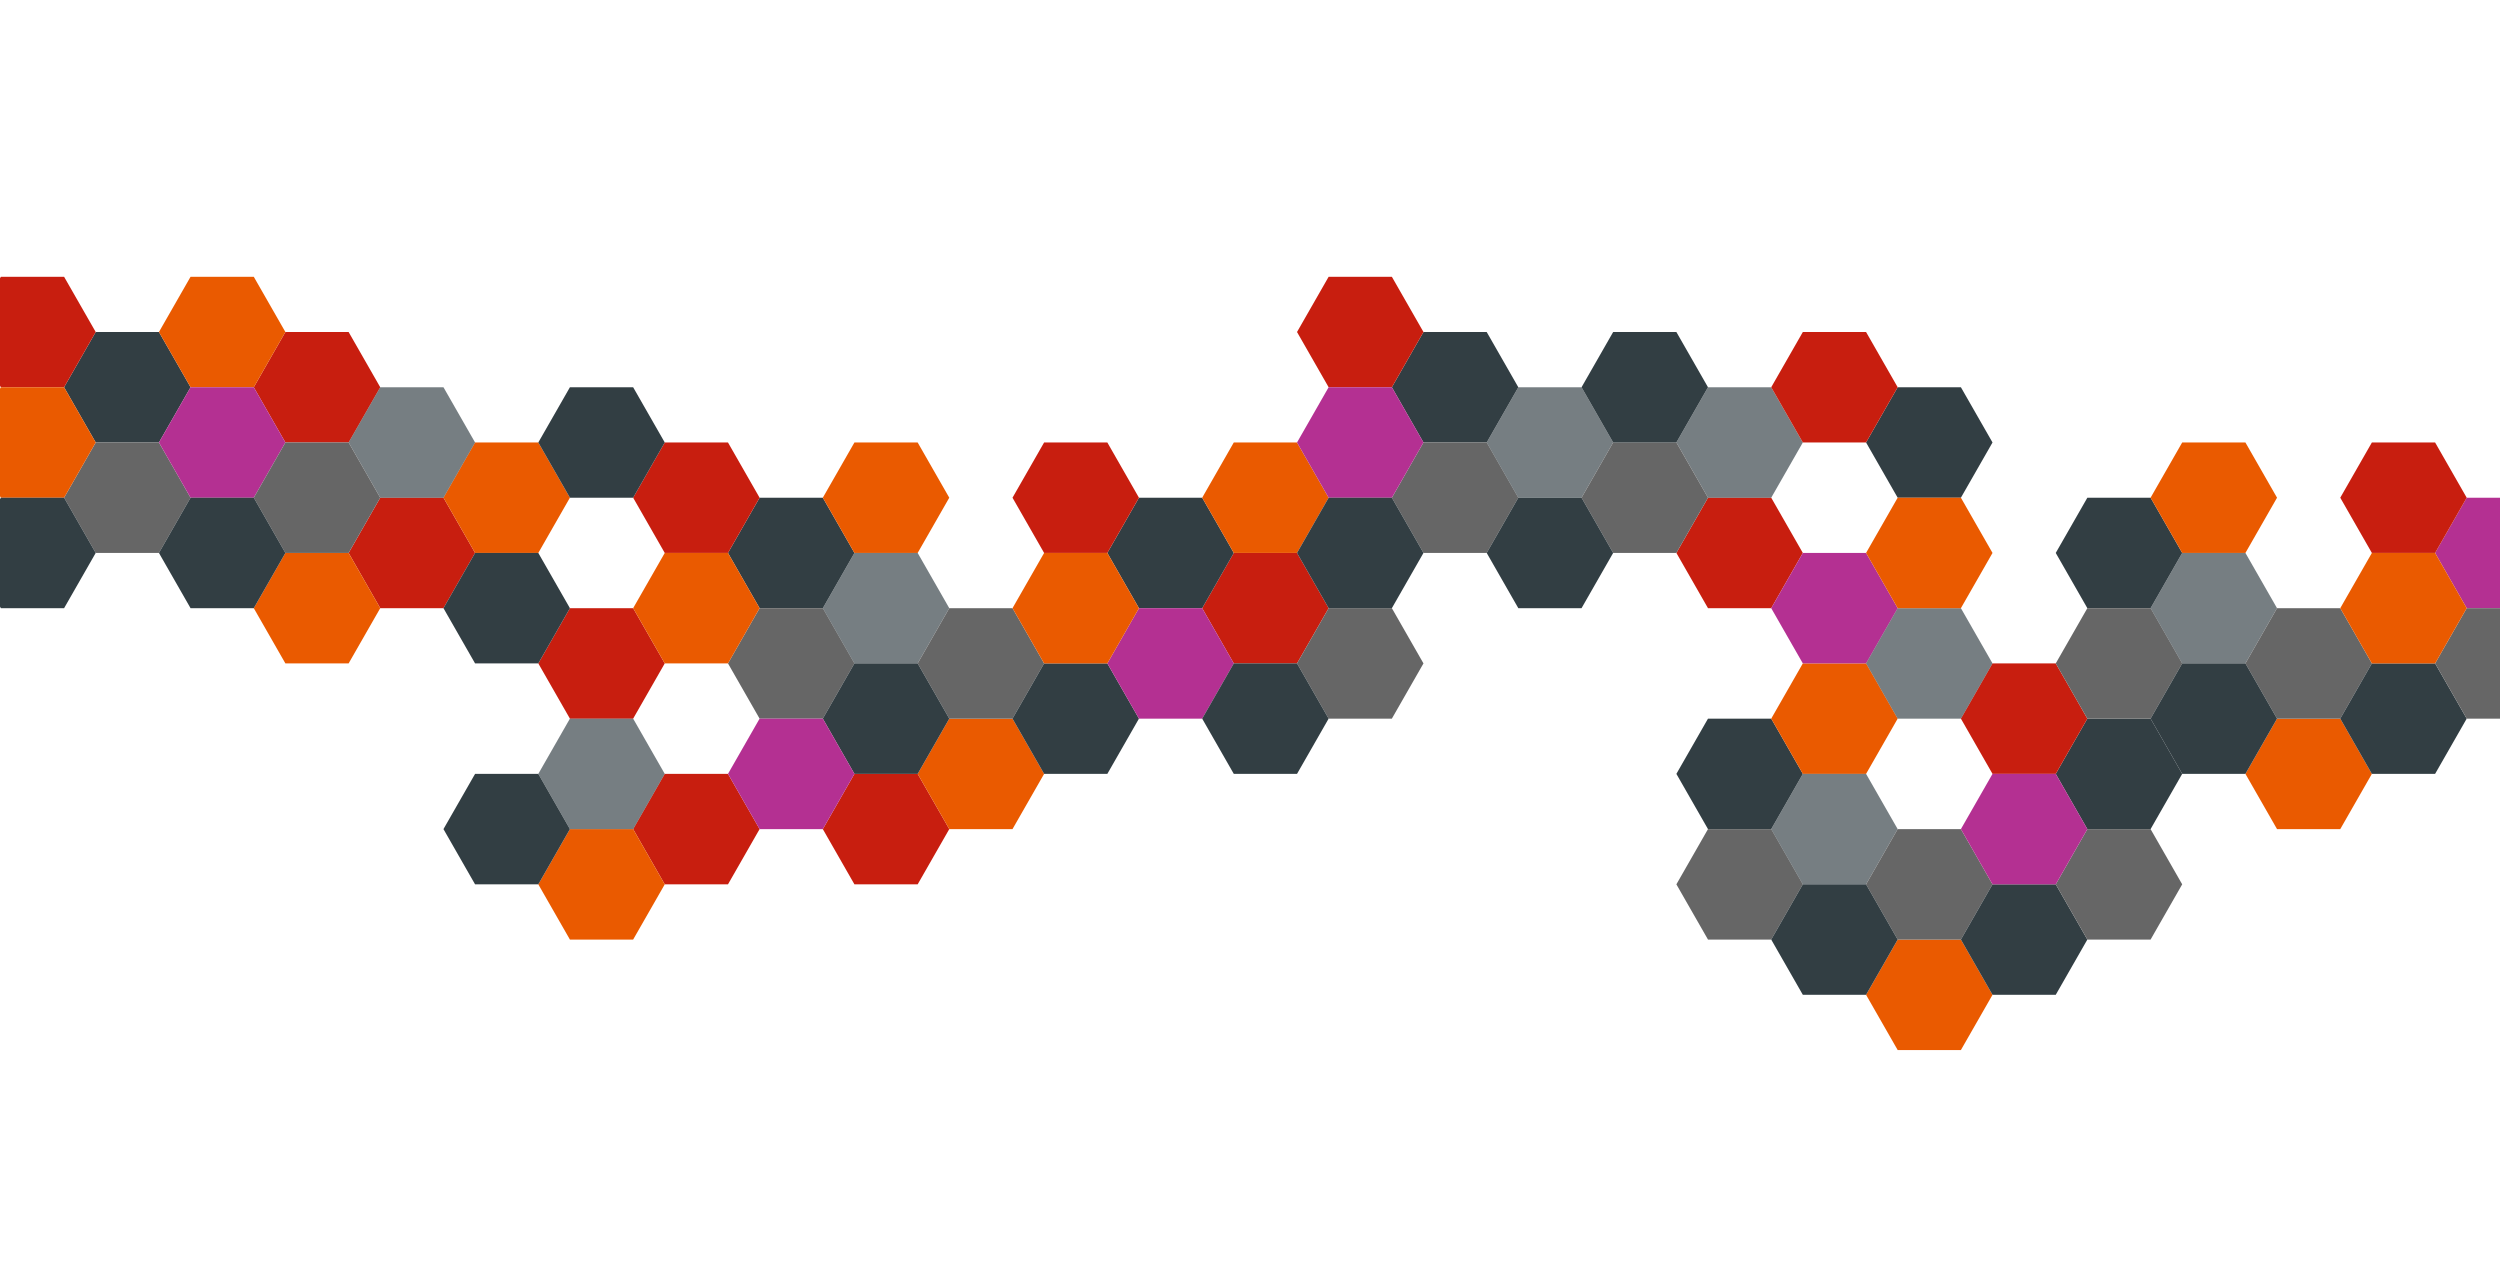
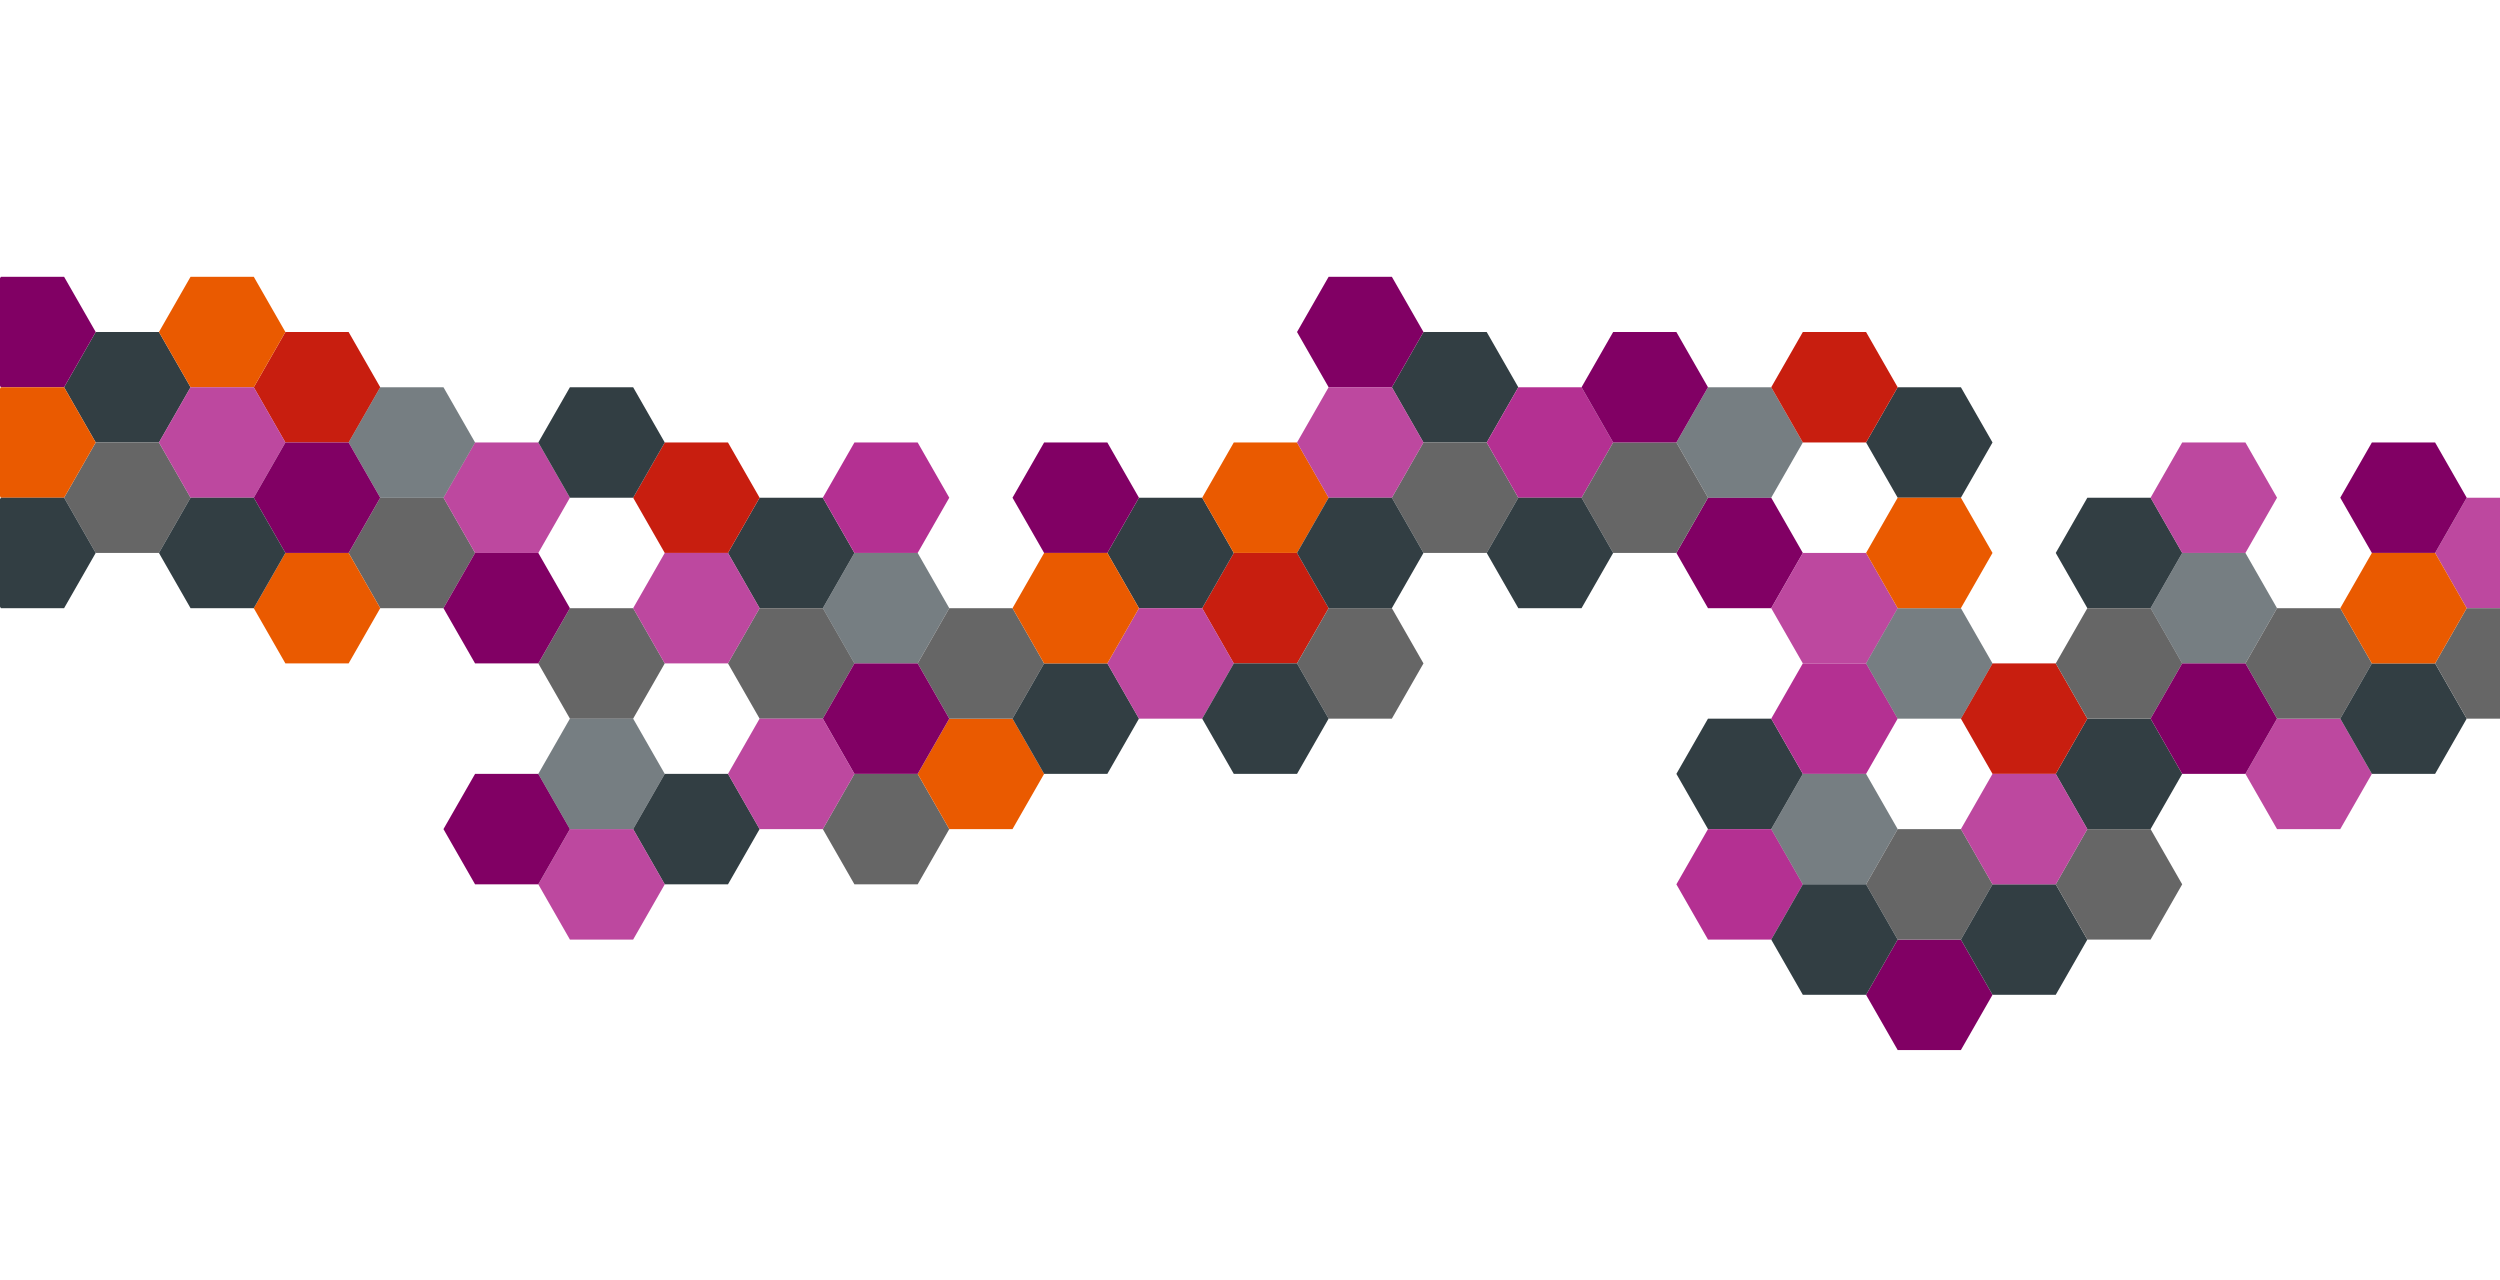
<svg xmlns="http://www.w3.org/2000/svg" version="1.1" id="svg3713" xml:space="preserve" width="5733.333" height="2933.333" viewBox="0 0 5733.333 2933.333">
  <defs id="defs3717" />
  <g id="g3721" transform="matrix(1.333333,0,0,-1.333333,0,2933.333)">
    <path id="path3741" style="fill:#c81e0f;fill-opacity:1;fill-rule:nonzero;stroke:none;stroke-width:0.5" d="m 599.625,1628.937 54.375,-95 -54.375,-95 h -108.75 l -54.375,95 54.375,95 z" />
-     <path id="path3741-7" style="fill:#c81e0f;fill-opacity:1;fill-rule:nonzero;stroke:none;stroke-width:0.5" d="m 762.75,1343.937 54.375,-95 -54.375,-95 H 654 l -54.375,95 54.375,95 z" />
-     <path id="path3741-7-9" style="fill:#c81e0f;fill-opacity:1;fill-rule:nonzero;stroke:none;stroke-width:0.5" d="m 1089,1153.937 54.375,-95 -54.375,-95 H 980.25 l -54.375,95 54.375,95 z" />
+     <path id="path3741-7" style="fill:#666666;fill-opacity:1;fill-rule:nonzero;stroke:none;stroke-width:0.5" d="m 762.75,1343.937 54.375,-95 -54.375,-95 H 654 l -54.375,95 54.375,95 z" />
+     <path id="path3741-7-9" style="fill:#666666;fill-opacity:1;fill-rule:nonzero;stroke:none;stroke-width:0.5" d="m 1089,1153.937 54.375,-95 -54.375,-95 H 980.25 l -54.375,95 54.375,95 z" />
    <path id="path3741-7-4" style="fill:#c81e0f;fill-opacity:1;fill-rule:nonzero;stroke:none;stroke-width:0.5" d="m 2230.875,1248.938 54.375,-95 -54.375,-95 h -108.75 l -54.375,95 54.375,95 z" />
-     <path id="path3741-7-1" style="fill:#c81e0f;fill-opacity:1;fill-rule:nonzero;stroke:none;stroke-width:0.5" d="m 1578.375,868.937 54.375,-95 -54.375,-95 h -108.75 l -54.375,95 54.375,95 z" />
-     <path id="path3741-7-1-3" style="fill:#c81e0f;fill-opacity:1;fill-rule:nonzero;stroke:none;stroke-width:0.5" d="m 3046.5,1343.938 54.375,-95 -54.375,-95 h -108.75 l -54.375,95 54.375,95 z" />
-     <path id="path3741-7-1-32" style="fill:#c81e0f;fill-opacity:1;fill-rule:nonzero;stroke:none;stroke-width:0.5" d="m 1252.125,868.938 54.375,-95 -54.375,-95 h -108.75 l -54.375,95 54.375,95 z" />
+     <path id="path3741-7-1" style="fill:#666666;fill-opacity:1;fill-rule:nonzero;stroke:none;stroke-width:0.5" d="m 1578.375,868.937 54.375,-95 -54.375,-95 h -108.75 l -54.375,95 54.375,95 z" />
+     <path id="path3741-7-1-3" style="fill:#810064;fill-opacity:1;fill-rule:nonzero;stroke:none;stroke-width:0.5" d="m 3046.5,1343.938 54.375,-95 -54.375,-95 h -108.75 l -54.375,95 54.375,95 z" />
+     <path id="path3741-7-1-32" style="fill:#263238;fill-opacity:0.941;fill-rule:nonzero;stroke:none;stroke-width:0.5" d="m 1252.125,868.938 54.375,-95 -54.375,-95 h -108.75 l -54.375,95 54.375,95 z" />
    <g id="g3727" transform="matrix(0.5,0,0,0.5,54.875,1533.937)" />
    <g id="g3731" transform="matrix(0.5,0,0,0.5,273.375,1628.937)">
      <path d="M 0,0 108.75,-190 0,-380 H -217.5 L -326.25,-190 -217.5,0 Z" style="fill:#263238;fill-opacity:0.941;fill-rule:nonzero;stroke:none" id="path3733" />
    </g>
    <g id="g3735" transform="matrix(0.5,0,0,0.5,273.375,1438.937)">
      <path d="M 0,0 108.75,-190 0,-380 H -217.5 L -326.25,-190 -217.5,0 Z" style="fill:#666666;fill-opacity:1;fill-rule:nonzero;stroke:none" id="path3737" />
    </g>
    <path id="path3745" style="fill:#ea5a00;fill-opacity:1;fill-rule:nonzero;stroke:none;stroke-width:0.5" d="m 436.5,1723.937 54.375,-95 -54.375,-95 H 327.75 l -54.375,95 54.375,95 z" />
    <path id="path3745-9" style="fill:#ea5a00;fill-opacity:1;fill-rule:nonzero;stroke:none;stroke-width:0.5" d="m 599.625,1248.937 54.375,-95 -54.375,-95 h -108.75 l -54.375,95 54.375,95 z" />
-     <path id="path3745-2" style="fill:#ea5a00;fill-opacity:1;fill-rule:nonzero;stroke:none;stroke-width:0.5" d="m 925.875,1438.937 54.375,-95 -54.375,-95 h -108.75 l -54.375,95 54.375,95 z" />
+     <path id="path3745-2" style="fill:#b43092;fill-opacity:0.882;fill-rule:nonzero;stroke:none;stroke-width:0.5" d="m 925.875,1438.937 54.375,-95 -54.375,-95 h -108.75 l -54.375,95 54.375,95 z" />
    <g transform="matrix(0.5,0,0,0.5,1415.25,1343.937)" id="g3731-5">
      <path id="path3733-6" style="fill:#263238;fill-opacity:0.941;fill-rule:nonzero;stroke:none" d="M 0,0 108.75,-190 0,-380 H -217.5 L -326.25,-190 -217.5,0 Z" />
    </g>
    <g transform="matrix(0.5,0,0,0.5,1415.25,1153.938)" id="g3735-2">
      <path id="path3737-16" style="fill:#666666;fill-opacity:1;fill-rule:nonzero;stroke:none" d="M 0,0 108.75,-190 0,-380 H -217.5 L -326.25,-190 -217.5,0 Z" />
    </g>
-     <path id="path3745-8" style="fill:#ea5a00;fill-opacity:1;fill-rule:nonzero;stroke:none;stroke-width:0.5" d="m 1578.375,1438.937 54.375,-95 -54.375,-95 h -108.75 l -54.375,95 54.375,95 z" />
+     <path id="path3745-8" style="fill:#b43092;fill-opacity:1;fill-rule:nonzero;stroke:none;stroke-width:0.5" d="m 1578.375,1438.937 54.375,-95 -54.375,-95 h -108.75 l -54.375,95 54.375,95 z" />
    <path id="path3745-9-7" style="fill:#ea5a00;fill-opacity:1;fill-rule:nonzero;stroke:none;stroke-width:0.5" d="m 1741.5,963.937 54.375,-95 -54.375,-95 h -108.75 l -54.375,95 54.375,95 z" />
    <g transform="matrix(0.5,0,0,0.5,1252.125,1438.937)" id="g3739-3-7" style="fill:#c81e0f;fill-opacity:1">
      <path id="path3741-2-7" style="fill:#c81e0f;fill-opacity:1;fill-rule:nonzero;stroke:none" d="M 0,0 108.75,-190 0,-380 H -217.5 L -326.25,-190 -217.5,0 Z" />
    </g>
    <g transform="matrix(0.5,0,0,0.5,1252.125,1248.937)" id="g3743-9-8" style="fill:#ea5a00;fill-opacity:1">
-       <path id="path3745-7-5" style="fill:#ea5a00;fill-opacity:1;fill-rule:nonzero;stroke:none" d="M 0,0 108.75,-190 0,-380 H -217.5 L -326.25,-190 -217.5,0 Z" />
+       <path id="path3745-7-5" style="fill:#b43092;fill-opacity:0.882;fill-rule:nonzero;stroke:none" d="M 0,0 108.75,-190 0,-380 H -217.5 L -326.25,-190 -217.5,0 Z" />
    </g>
    <g transform="matrix(0.5,0,0,0.5,1578.375,1248.937)" id="g3827-7-4">
      <path id="path3829-3-1" style="fill:#263238;fill-opacity:0.627;fill-rule:nonzero;stroke:none" d="M 0,0 108.75,-190 0,-380 H -217.5 L -326.25,-190 -217.5,0 Z" />
    </g>
    <g transform="matrix(0.5,0,0,0.5,1741.5,1153.938)" id="g3735-4-1">
      <path id="path3737-1-5" style="fill:#666666;fill-opacity:1;fill-rule:nonzero;stroke:none" d="M 0,0 108.75,-190 0,-380 H -217.5 L -326.25,-190 -217.5,0 Z" />
    </g>
    <g transform="matrix(0.5,0,0,0.5,1578.375,1058.937)" id="g3731-4-2">
-       <path id="path3733-2-8" style="fill:#263238;fill-opacity:0.941;fill-rule:nonzero;stroke:none" d="M 0,0 108.75,-190 0,-380 H -217.5 L -326.25,-190 -217.5,0 Z" />
+       <path id="path3733-2-8" style="fill:#810064;fill-opacity:1;fill-rule:nonzero;stroke:none" d="M 0,0 108.75,-190 0,-380 H -217.5 L -326.25,-190 -217.5,0 Z" />
    </g>
    <g transform="matrix(0.5,0,0,0.5,1904.625,1058.937)" id="g3731-4-2-8">
      <path id="path3733-2-8-4" style="fill:#263238;fill-opacity:0.941;fill-rule:nonzero;stroke:none" d="M 0,0 108.75,-190 0,-380 H -217.5 L -326.25,-190 -217.5,0 Z" />
    </g>
    <path id="path3733-6-9" style="fill:#263238;fill-opacity:0.941;fill-rule:nonzero;stroke:none;stroke-width:0.5" d="m 3046.5,963.938 54.375,-95 -54.375,-95 h -108.75 l -54.375,95 54.375,95 z" />
-     <path id="path3737-16-6" style="fill:#666666;fill-opacity:1;fill-rule:nonzero;stroke:none;stroke-width:0.5" d="m 3046.5,773.938 54.375,-95 -54.375,-95 h -108.75 l -54.375,95 54.375,95 z" />
-     <path id="path3745-8-0" style="fill:#ea5a00;fill-opacity:1;fill-rule:nonzero;stroke:none;stroke-width:0.5" d="m 3209.625,1058.938 54.375,-95 -54.375,-95 h -108.75 l -54.375,95 54.375,95 z" />
-     <path id="path3745-9-7-6" style="fill:#ea5a00;fill-opacity:1;fill-rule:nonzero;stroke:none;stroke-width:0.5" d="m 3372.75,583.938 54.375,-95 -54.375,-95 h -108.75 l -54.375,95 54.375,95 z" />
+     <path id="path3737-16-6" style="fill:#b43092;fill-opacity:1;fill-rule:nonzero;stroke:none;stroke-width:0.5" d="m 3046.5,773.938 54.375,-95 -54.375,-95 h -108.75 l -54.375,95 54.375,95 z" />
+     <path id="path3745-8-0" style="fill:#b43092;fill-opacity:1;fill-rule:nonzero;stroke:none;stroke-width:0.5" d="m 3209.625,1058.938 54.375,-95 -54.375,-95 h -108.75 l -54.375,95 54.375,95 z" />
+     <path id="path3745-9-7-6" style="fill:#810064;fill-opacity:1;fill-rule:nonzero;stroke:none;stroke-width:0.5" d="m 3372.75,583.938 54.375,-95 -54.375,-95 h -108.75 l -54.375,95 54.375,95 z" />
    <path id="path3829-3-1-0" style="fill:#263238;fill-opacity:0.627;fill-rule:nonzero;stroke:none;stroke-width:0.5" d="m 3209.625,868.937 54.375,-95 -54.375,-95 h -108.75 l -54.375,95 54.375,95 z" />
    <path id="path3737-1-5-4" style="fill:#666666;fill-opacity:1;fill-rule:nonzero;stroke:none;stroke-width:0.5" d="m 3372.75,773.938 54.375,-95 -54.375,-95 H 3264 l -54.375,95 54.375,95 z" />
    <path id="path3733-2-8-7" style="fill:#263238;fill-opacity:0.941;fill-rule:nonzero;stroke:none;stroke-width:0.5" d="m 3209.625,678.938 54.375,-95 -54.375,-95 h -108.75 l -54.375,95 54.375,95 z" />
    <path id="path3733-2-8-4-8" style="fill:#263238;fill-opacity:0.941;fill-rule:nonzero;stroke:none;stroke-width:0.5" d="m 3535.875,678.938 54.375,-95 -54.375,-95 h -108.75 l -54.375,95 54.375,95 z" />
    <path id="path3733-1-9" style="fill:#263238;fill-opacity:0.941;fill-rule:nonzero;stroke:none;stroke-width:0.5" d="m 3699,963.938 54.375,-95 -54.375,-95 h -108.75 l -54.375,95 54.375,95 z" />
    <path id="path3737-4-4" style="fill:#666666;fill-opacity:1;fill-rule:nonzero;stroke:none;stroke-width:0.5" d="m 3699,773.938 54.375,-95 -54.375,-95 h -108.75 l -54.375,95 54.375,95 z" />
    <path id="path3741-2-2-7" style="fill:#c81e0f;fill-opacity:1;fill-rule:nonzero;stroke:none;stroke-width:0.5" d="m 3535.875,1058.938 54.375,-95 -54.375,-95 h -108.75 l -54.375,95 54.375,95 z" />
-     <path id="path3745-7-2-4" style="fill:#b43092;fill-opacity:1;fill-rule:nonzero;stroke:none;stroke-width:0.5" d="m 3535.875,868.938 54.375,-95 -54.375,-95 h -108.75 l -54.375,95 54.375,95 z" />
+     <path id="path3745-7-2-4" style="fill:#b43092;fill-opacity:0.882;fill-rule:nonzero;stroke:none;stroke-width:0.5" d="m 3535.875,868.938 54.375,-95 -54.375,-95 h -108.75 l -54.375,95 54.375,95 z" />
    <path id="path3733-6-1" style="fill:#263238;fill-opacity:0.941;fill-rule:nonzero;stroke:none;stroke-width:0.5" d="m 3699,1343.938 54.375,-95 -54.375,-95 h -108.75 l -54.375,95 54.375,95 z" />
    <path id="path3737-16-2" style="fill:#666666;fill-opacity:1;fill-rule:nonzero;stroke:none;stroke-width:0.5" d="m 3699,1153.938 54.375,-95 -54.375,-95 h -108.75 l -54.375,95 54.375,95 z" />
-     <path id="path3745-8-4" style="fill:#ea5a00;fill-opacity:1;fill-rule:nonzero;stroke:none;stroke-width:0.5" d="m 3862.125,1438.938 54.375,-95 -54.375,-95 h -108.75 l -54.375,95 54.375,95 z" />
-     <path id="path3745-9-7-5" style="fill:#ea5a00;fill-opacity:1;fill-rule:nonzero;stroke:none;stroke-width:0.5" d="m 4025.25,963.938 54.375,-95 -54.375,-95 h -108.75 l -54.375,95 54.375,95 z" />
+     <path id="path3745-8-4" style="fill:#b43092;fill-opacity:0.882;fill-rule:nonzero;stroke:none;stroke-width:0.5" d="m 3862.125,1438.938 54.375,-95 -54.375,-95 h -108.75 l -54.375,95 54.375,95 z" />
+     <path id="path3745-9-7-5" style="fill:#b43092;fill-opacity:0.882;fill-rule:nonzero;stroke:none;stroke-width:0.5" d="m 4025.25,963.938 54.375,-95 -54.375,-95 h -108.75 l -54.375,95 54.375,95 z" />
    <path id="path3829-3-1-5" style="fill:#263238;fill-opacity:0.627;fill-rule:nonzero;stroke:none;stroke-width:0.5" d="m 3862.125,1248.938 54.375,-95 -54.375,-95 h -108.75 l -54.375,95 54.375,95 z" />
    <path id="path3737-1-5-8" style="fill:#666666;fill-opacity:1;fill-rule:nonzero;stroke:none;stroke-width:0.5" d="m 4025.25,1153.938 54.375,-95 -54.375,-95 H 3916.5 l -54.375,95 54.375,95 z" />
-     <path id="path3733-2-8-0" style="fill:#263238;fill-opacity:0.941;fill-rule:nonzero;stroke:none;stroke-width:0.5" d="m 3862.125,1058.938 54.375,-95 -54.375,-95 h -108.75 l -54.375,95 54.375,95 z" />
+     <path id="path3733-2-8-0" style="fill:#810064;fill-opacity:1;fill-rule:nonzero;stroke:none;stroke-width:0.5" d="m 3862.125,1058.938 54.375,-95 -54.375,-95 h -108.75 l -54.375,95 54.375,95 z" />
    <path id="path3733-2-8-4-3" style="fill:#263238;fill-opacity:0.941;fill-rule:nonzero;stroke:none;stroke-width:0.5" d="m 4188.375,1058.938 54.375,-95 -54.375,-95 h -108.75 l -54.375,95 54.375,95 z" />
-     <path id="path3733-1-3" style="fill:#b43092;fill-opacity:1;fill-rule:nonzero;stroke:none;stroke-width:0.5" d="m 4351.5,1343.938 54.375,-95 -54.375,-95 h -108.75 l -54.375,95 54.375,95 z" />
+     <path id="path3733-1-3" style="fill:#b43092;fill-opacity:0.882;fill-rule:nonzero;stroke:none;stroke-width:0.5" d="m 4351.5,1343.938 54.375,-95 -54.375,-95 h -108.75 l -54.375,95 54.375,95 z" />
    <path id="path3737-4-7" style="fill:#666666;fill-opacity:1;fill-rule:nonzero;stroke:none;stroke-width:0.5" d="m 4351.5,1153.938 54.375,-95 -54.375,-95 h -108.75 l -54.375,95 54.375,95 z" />
-     <path id="path3741-2-2-2" style="fill:#c81e0f;fill-opacity:1;fill-rule:nonzero;stroke:none;stroke-width:0.5" d="m 4188.375,1438.938 54.375,-95 -54.375,-95 h -108.75 l -54.375,95 54.375,95 z" />
+     <path id="path3741-2-2-2" style="fill:#810064;fill-opacity:1;fill-rule:nonzero;stroke:none;stroke-width:0.5" d="m 4188.375,1438.938 54.375,-95 -54.375,-95 h -108.75 l -54.375,95 54.375,95 z" />
    <path id="path3745-7-2-9" style="fill:#ea5a00;fill-opacity:1;fill-rule:nonzero;stroke:none;stroke-width:0.5" d="m 4188.375,1248.938 54.375,-95 -54.375,-95 h -108.75 l -54.375,95 54.375,95 z" />
-     <path id="path3745-9-76" style="fill:#ea5a00;fill-opacity:1;fill-rule:nonzero;stroke:none;stroke-width:0.5" d="m 1089,773.937 54.375,-95 -54.375,-95 H 980.25 l -54.375,95 54.375,95 z" />
+     <path id="path3745-9-76" style="fill:#b43092;fill-opacity:0.882;fill-rule:nonzero;stroke:none;stroke-width:0.5" d="m 1089,773.937 54.375,-95 -54.375,-95 H 980.25 l -54.375,95 54.375,95 z" />
    <g id="g3767" transform="matrix(0.5,0,0,0.5,314.174,1700.218)" />
-     <g id="g3739-3" transform="matrix(0.5,0,0,0.5,110.25,1723.937)" style="fill:#c81e0f;fill-opacity:1">
-       <path d="M 0,0 108.75,-190 0,-380 H -217.5 L -326.25,-190 -217.5,0 Z" style="fill:#c81e0f;fill-opacity:1;fill-rule:nonzero;stroke:none" id="path3741-2" />
+     <g id="g3739-3" transform="matrix(0.5,0,0,0.5,110.25,1723.937)" style="fill:#810064;fill-opacity:1">
+       <path d="M 0,0 108.75,-190 0,-380 H -217.5 L -326.25,-190 -217.5,0 Z" style="fill:#810064;fill-opacity:1;fill-rule:nonzero;stroke:none" id="path3741-2" />
    </g>
    <g id="g3743-9" transform="matrix(0.5,0,0,0.5,110.25,1533.937)" style="fill:#ea5a00;fill-opacity:1">
      <path d="M 0,0 108.75,-190 0,-380 H -217.5 L -326.25,-190 -217.5,0 Z" style="fill:#ea5a00;fill-opacity:1;fill-rule:nonzero;stroke:none" id="path3745-7" />
    </g>
    <g id="g3747-4" transform="matrix(0.5,0,0,0.5,110.25,1343.937)">
      <path d="M 0,0 108.75,-190 0,-380 H -217.5 L -326.25,-190 -217.5,0 Z" style="fill:#263238;fill-opacity:0.941;fill-rule:nonzero;stroke:none" id="path3749-6" />
-       <path d="M 1631.25,-190 1740,-380 1631.25,-570 h -217.5 l -108.75,190 108.75,190 z" style="fill:#263238;fill-opacity:0.941;fill-rule:nonzero;stroke:none;stroke-width:1" id="path3749-6-3" />
+       <path d="M 1631.25,-190 1740,-380 1631.25,-570 h -217.5 l -108.75,190 108.75,190 z" style="fill:#810064;fill-opacity:1;fill-rule:nonzero;stroke:none;stroke-width:1" id="path3749-6-3" />
      <path d="m 1957.5,380 108.75,-190 -108.75,-190 H 1740 l -108.75,190 108.75,190 z" style="fill:#263238;fill-opacity:0.941;fill-rule:nonzero;stroke:none;stroke-width:1" id="path3749-6-2" />
-       <path d="M 1631.25,-950 1740,-1140 1631.25,-1330 H 1413.75 l -108.75,190 108.75,190 z" style="fill:#263238;fill-opacity:0.941;fill-rule:nonzero;stroke:none;stroke-width:1" id="path3749-6-3-6" />
+       <path d="M 1631.25,-950 1740,-1140 1631.25,-1330 H 1413.75 l -108.75,190 108.75,190 z" style="fill:#810064;fill-opacity:1;fill-rule:nonzero;stroke:none;stroke-width:1" id="path3749-6-3-6" />
    </g>
-     <g id="g3827-7" transform="matrix(0.5,0,0,0.5,436.5,1533.937)" style="fill:#b43092;fill-opacity:1">
-       <path d="M 0,0 108.75,-190 0,-380 H -217.5 L -326.25,-190 -217.5,0 Z" style="fill:#b43092;fill-opacity:1;fill-rule:nonzero;stroke:none" id="path3829-3" />
+     <g id="g3827-7" transform="matrix(0.5,0,0,0.5,436.5,1533.937)" style="fill:#b43092;fill-opacity:0.882">
+       <path d="M 0,0 108.75,-190 0,-380 H -217.5 L -326.25,-190 -217.5,0 Z" style="fill:#b43092;fill-opacity:0.882;fill-rule:nonzero;stroke:none" id="path3829-3" />
    </g>
    <g id="g3827-7-1" transform="matrix(0.5,0,0,0.5,762.75,1533.937)">
      <path d="M 0,0 108.75,-190 0,-380 H -217.5 L -326.25,-190 -217.5,0 Z" style="fill:#263238;fill-opacity:0.627;fill-rule:nonzero;stroke:none" id="path3829-3-7" />
    </g>
-     <g id="g3735-4" transform="matrix(0.5,0,0,0.5,599.625,1438.937)">
-       <path d="M 0,0 108.75,-190 0,-380 H -217.5 L -326.25,-190 -217.5,0 Z" style="fill:#666666;fill-opacity:1;fill-rule:nonzero;stroke:none" id="path3737-1" />
+     <g id="g3735-4" transform="matrix(0.5,0,0,0.5,599.625,1438.937)" style="fill:#810064;fill-opacity:1">
+       <path d="M 0,0 108.75,-190 0,-380 H -217.5 L -326.25,-190 -217.5,0 Z" style="fill:#810064;fill-opacity:1;fill-rule:nonzero;stroke:none" id="path3737-1" />
    </g>
    <g id="g3731-4" transform="matrix(0.5,0,0,0.5,436.5,1343.937)">
      <path d="M 0,0 108.75,-190 0,-380 H -217.5 L -326.25,-190 -217.5,0 Z" style="fill:#263238;fill-opacity:0.941;fill-rule:nonzero;stroke:none" id="path3733-2" />
    </g>
    <g id="g3731-6" transform="matrix(0.5,0,0,0.5,2067.75,1343.938)">
      <path d="M 0,0 108.75,-190 0,-380 H -217.5 L -326.25,-190 -217.5,0 Z" style="fill:#263238;fill-opacity:0.941;fill-rule:nonzero;stroke:none" id="path3733-1" />
    </g>
-     <g id="g3735-6" transform="matrix(0.5,0,0,0.5,2067.75,1153.938)" style="fill:#b43092;fill-opacity:1">
-       <path d="M 0,0 108.75,-190 0,-380 H -217.5 L -326.25,-190 -217.5,0 Z" style="fill:#b43092;fill-opacity:1;fill-rule:nonzero;stroke:none" id="path3737-4" />
+     <g id="g3735-6" transform="matrix(0.5,0,0,0.5,2067.75,1153.938)" style="fill:#b43092;fill-opacity:0.882">
+       <path d="M 0,0 108.75,-190 0,-380 H -217.5 L -326.25,-190 -217.5,0 Z" style="fill:#b43092;fill-opacity:0.882;fill-rule:nonzero;stroke:none" id="path3737-4" />
    </g>
    <path d="m 2230.875,1438.938 54.375,-95 -54.375,-95 h -108.75 l -54.375,95 54.375,95 z" style="fill:#ea5a00;fill-opacity:1;fill-rule:nonzero;stroke:none;stroke-width:0.5" id="path3745-5" />
-     <path d="m 1415.25,963.937 54.375,-95 -54.375,-95 H 1306.5 l -54.375,95 54.375,95 z" style="fill:#b43092;fill-opacity:1;fill-rule:nonzero;stroke:none;stroke-width:0.5" id="path3745-9-4" />
+     <path d="m 1415.25,963.937 54.375,-95 -54.375,-95 H 1306.5 l -54.375,95 54.375,95 z" style="fill:#b43092;fill-opacity:0.882;fill-rule:nonzero;stroke:none;stroke-width:0.5" id="path3745-9-4" />
    <g id="g3739-3-5" transform="matrix(0.5,0,0,0.5,1904.625,1438.937)" style="fill:#c81e0f;fill-opacity:1">
-       <path d="M 0,0 108.75,-190 0,-380 H -217.5 L -326.25,-190 -217.5,0 Z" style="fill:#c81e0f;fill-opacity:1;fill-rule:nonzero;stroke:none" id="path3741-2-2" />
+       <path d="M 0,0 108.75,-190 0,-380 H -217.5 L -326.25,-190 -217.5,0 Z" style="fill:#810064;fill-opacity:1;fill-rule:nonzero;stroke:none" id="path3741-2-2" />
    </g>
    <g id="g3743-9-0" transform="matrix(0.5,0,0,0.5,1904.625,1248.938)" style="fill:#ea5a00;fill-opacity:1">
      <path d="M 0,0 108.75,-190 0,-380 H -217.5 L -326.25,-190 -217.5,0 Z" style="fill:#ea5a00;fill-opacity:1;fill-rule:nonzero;stroke:none" id="path3745-7-2" />
    </g>
    <g id="g3827-7-18" transform="matrix(0.5,0,0,0.5,1089,963.9374)">
      <path d="M 0,0 108.75,-190 0,-380 H -217.5 L -326.25,-190 -217.5,0 Z" style="fill:#263238;fill-opacity:0.627;fill-rule:nonzero;stroke:none" id="path3829-3-5" />
    </g>
    <g id="g3735-4-7" transform="matrix(0.5,0,0,0.5,2394,1153.938)">
      <path d="M 0,0 108.75,-190 0,-380 H -217.5 L -326.25,-190 -217.5,0 Z" style="fill:#666666;fill-opacity:1;fill-rule:nonzero;stroke:none" id="path3737-1-2" />
    </g>
    <path id="path3733-2-5" style="fill:#263238;fill-opacity:0.941;fill-rule:nonzero;stroke:none;stroke-width:0.5" d="m 2230.875,1058.938 54.375,-95 -54.375,-95 h -108.75 l -54.375,95 54.375,95 z" />
    <g id="g3731-3" transform="matrix(0.5,0,0,0.5,2557.125,1628.938)">
      <path d="M 0,0 108.75,-190 0,-380 H -217.5 L -326.25,-190 -217.5,0 Z" style="fill:#263238;fill-opacity:0.941;fill-rule:nonzero;stroke:none" id="path3733-4" />
    </g>
    <g id="g3735-1" transform="matrix(0.5,0,0,0.5,2557.125,1438.938)">
      <path d="M 0,0 108.75,-190 0,-380 H -217.5 L -326.25,-190 -217.5,0 Z" style="fill:#666666;fill-opacity:1;fill-rule:nonzero;stroke:none" id="path3737-2" />
    </g>
    <g id="g3739-3-8" transform="matrix(0.5,0,0,0.5,2394,1723.938)" style="fill:#c81e0f;fill-opacity:1">
-       <path d="M 0,0 108.75,-190 0,-380 H -217.5 L -326.25,-190 -217.5,0 Z" style="fill:#c81e0f;fill-opacity:1;fill-rule:nonzero;stroke:none" id="path3741-2-74" />
+       <path d="M 0,0 108.75,-190 0,-380 H -217.5 L -326.25,-190 -217.5,0 Z" style="fill:#810064;fill-opacity:1;fill-rule:nonzero;stroke:none" id="path3741-2-74" />
    </g>
-     <g id="g3743-9-7" transform="matrix(0.5,0,0,0.5,2394,1533.938)" style="fill:#b43092;fill-opacity:1">
-       <path d="M 0,0 108.75,-190 0,-380 H -217.5 L -326.25,-190 -217.5,0 Z" style="fill:#b43092;fill-opacity:1;fill-rule:nonzero;stroke:none" id="path3745-7-3" />
+     <g id="g3743-9-7" transform="matrix(0.5,0,0,0.5,2394,1533.938)" style="fill:#b43092;fill-opacity:0.882">
+       <path d="M 0,0 108.75,-190 0,-380 H -217.5 L -326.25,-190 -217.5,0 Z" style="fill:#b43092;fill-opacity:0.882;fill-rule:nonzero;stroke:none" id="path3745-7-3" />
    </g>
    <path id="path3749-6-6" style="fill:#263238;fill-opacity:0.941;fill-rule:nonzero;stroke:none;stroke-width:0.5" d="m 2394,1343.938 54.375,-95 -54.375,-95 h -108.75 l -54.375,95 54.375,95 z" />
-     <path id="path3749-6-3-9" style="fill:#b43092;fill-opacity:1;fill-rule:nonzero;stroke:none;stroke-width:0.5" d="m 3209.625,1248.938 54.375,-95 -54.375,-95 h -108.75 l -54.375,95 54.375,95 z" />
+     <path id="path3749-6-3-9" style="fill:#b43092;fill-opacity:0.882;fill-rule:nonzero;stroke:none;stroke-width:0.5" d="m 3209.625,1248.938 54.375,-95 -54.375,-95 h -108.75 l -54.375,95 54.375,95 z" />
    <path id="path3749-6-2-9" style="fill:#263238;fill-opacity:0.941;fill-rule:nonzero;stroke:none;stroke-width:0.5" d="m 3372.75,1533.938 54.375,-95 -54.375,-95 H 3264 l -54.375,95 54.375,95 z" />
    <g id="g3827-7-5" transform="matrix(0.5,0,0,0.5,2720.25,1533.938)">
-       <path d="M 0,0 108.75,-190 0,-380 H -217.5 L -326.25,-190 -217.5,0 Z" style="fill:#263238;fill-opacity:0.627;fill-rule:nonzero;stroke:none" id="path3829-3-3" />
+       <path d="M 0,0 108.75,-190 0,-380 H -217.5 L -326.25,-190 -217.5,0 Z" style="fill:#b43092;fill-opacity:1;fill-rule:nonzero;stroke:none" id="path3829-3-3" />
    </g>
    <g id="g3827-7-1-9" transform="matrix(0.5,0,0,0.5,3046.5,1533.938)">
      <path d="M 0,0 108.75,-190 0,-380 H -217.5 L -326.25,-190 -217.5,0 Z" style="fill:#263238;fill-opacity:0.627;fill-rule:nonzero;stroke:none" id="path3829-3-7-1" />
    </g>
    <path id="path3737-1-6" style="fill:#666666;fill-opacity:1;fill-rule:nonzero;stroke:none;stroke-width:0.5" d="m 2883.375,1438.938 54.375,-95 -54.375,-95 h -108.75 l -54.375,95 54.375,95 z" />
    <g id="g3731-4-3" transform="matrix(0.5,0,0,0.5,2720.25,1343.938)">
      <path d="M 0,0 108.75,-190 0,-380 H -217.5 L -326.25,-190 -217.5,0 Z" style="fill:#263238;fill-opacity:0.941;fill-rule:nonzero;stroke:none" id="path3733-2-52" />
    </g>
    <g id="g3827-7-18-1" transform="matrix(0.5,0,0,0.5,3372.75,1153.938)">
      <path d="M 0,0 108.75,-190 0,-380 H -217.5 L -326.25,-190 -217.5,0 Z" style="fill:#263238;fill-opacity:0.627;fill-rule:nonzero;stroke:none" id="path3829-3-5-7" />
    </g>
    <path d="m 3372.75,1343.938 54.375,-95 -54.375,-95 H 3264 l -54.375,95 54.375,95 z" style="fill:#ea5a00;fill-opacity:1;fill-rule:nonzero;stroke:none;stroke-width:0.5" id="path3745-5-6" />
    <g id="g3739-3-8-2" transform="matrix(0.5,0,0,0.5,3209.625,1628.938)" style="fill:#c81e0f;fill-opacity:1">
      <path d="M 0,0 108.75,-190 0,-380 H -217.5 L -326.25,-190 -217.5,0 Z" style="fill:#c81e0f;fill-opacity:1;fill-rule:nonzero;stroke:none" id="path3741-2-74-9" />
    </g>
    <g id="g3731-3-2" transform="matrix(0.5,0,0,0.5,2883.375,1628.938)">
-       <path d="M 0,0 108.75,-190 0,-380 H -217.5 L -326.25,-190 -217.5,0 Z" style="fill:#263238;fill-opacity:0.941;fill-rule:nonzero;stroke:none" id="path3733-4-0" />
+       <path d="M 0,0 108.75,-190 0,-380 H -217.5 L -326.25,-190 -217.5,0 Z" style="fill:#810064;fill-opacity:1;fill-rule:nonzero;stroke:none" id="path3733-4-0" />
    </g>
  </g>
</svg>
